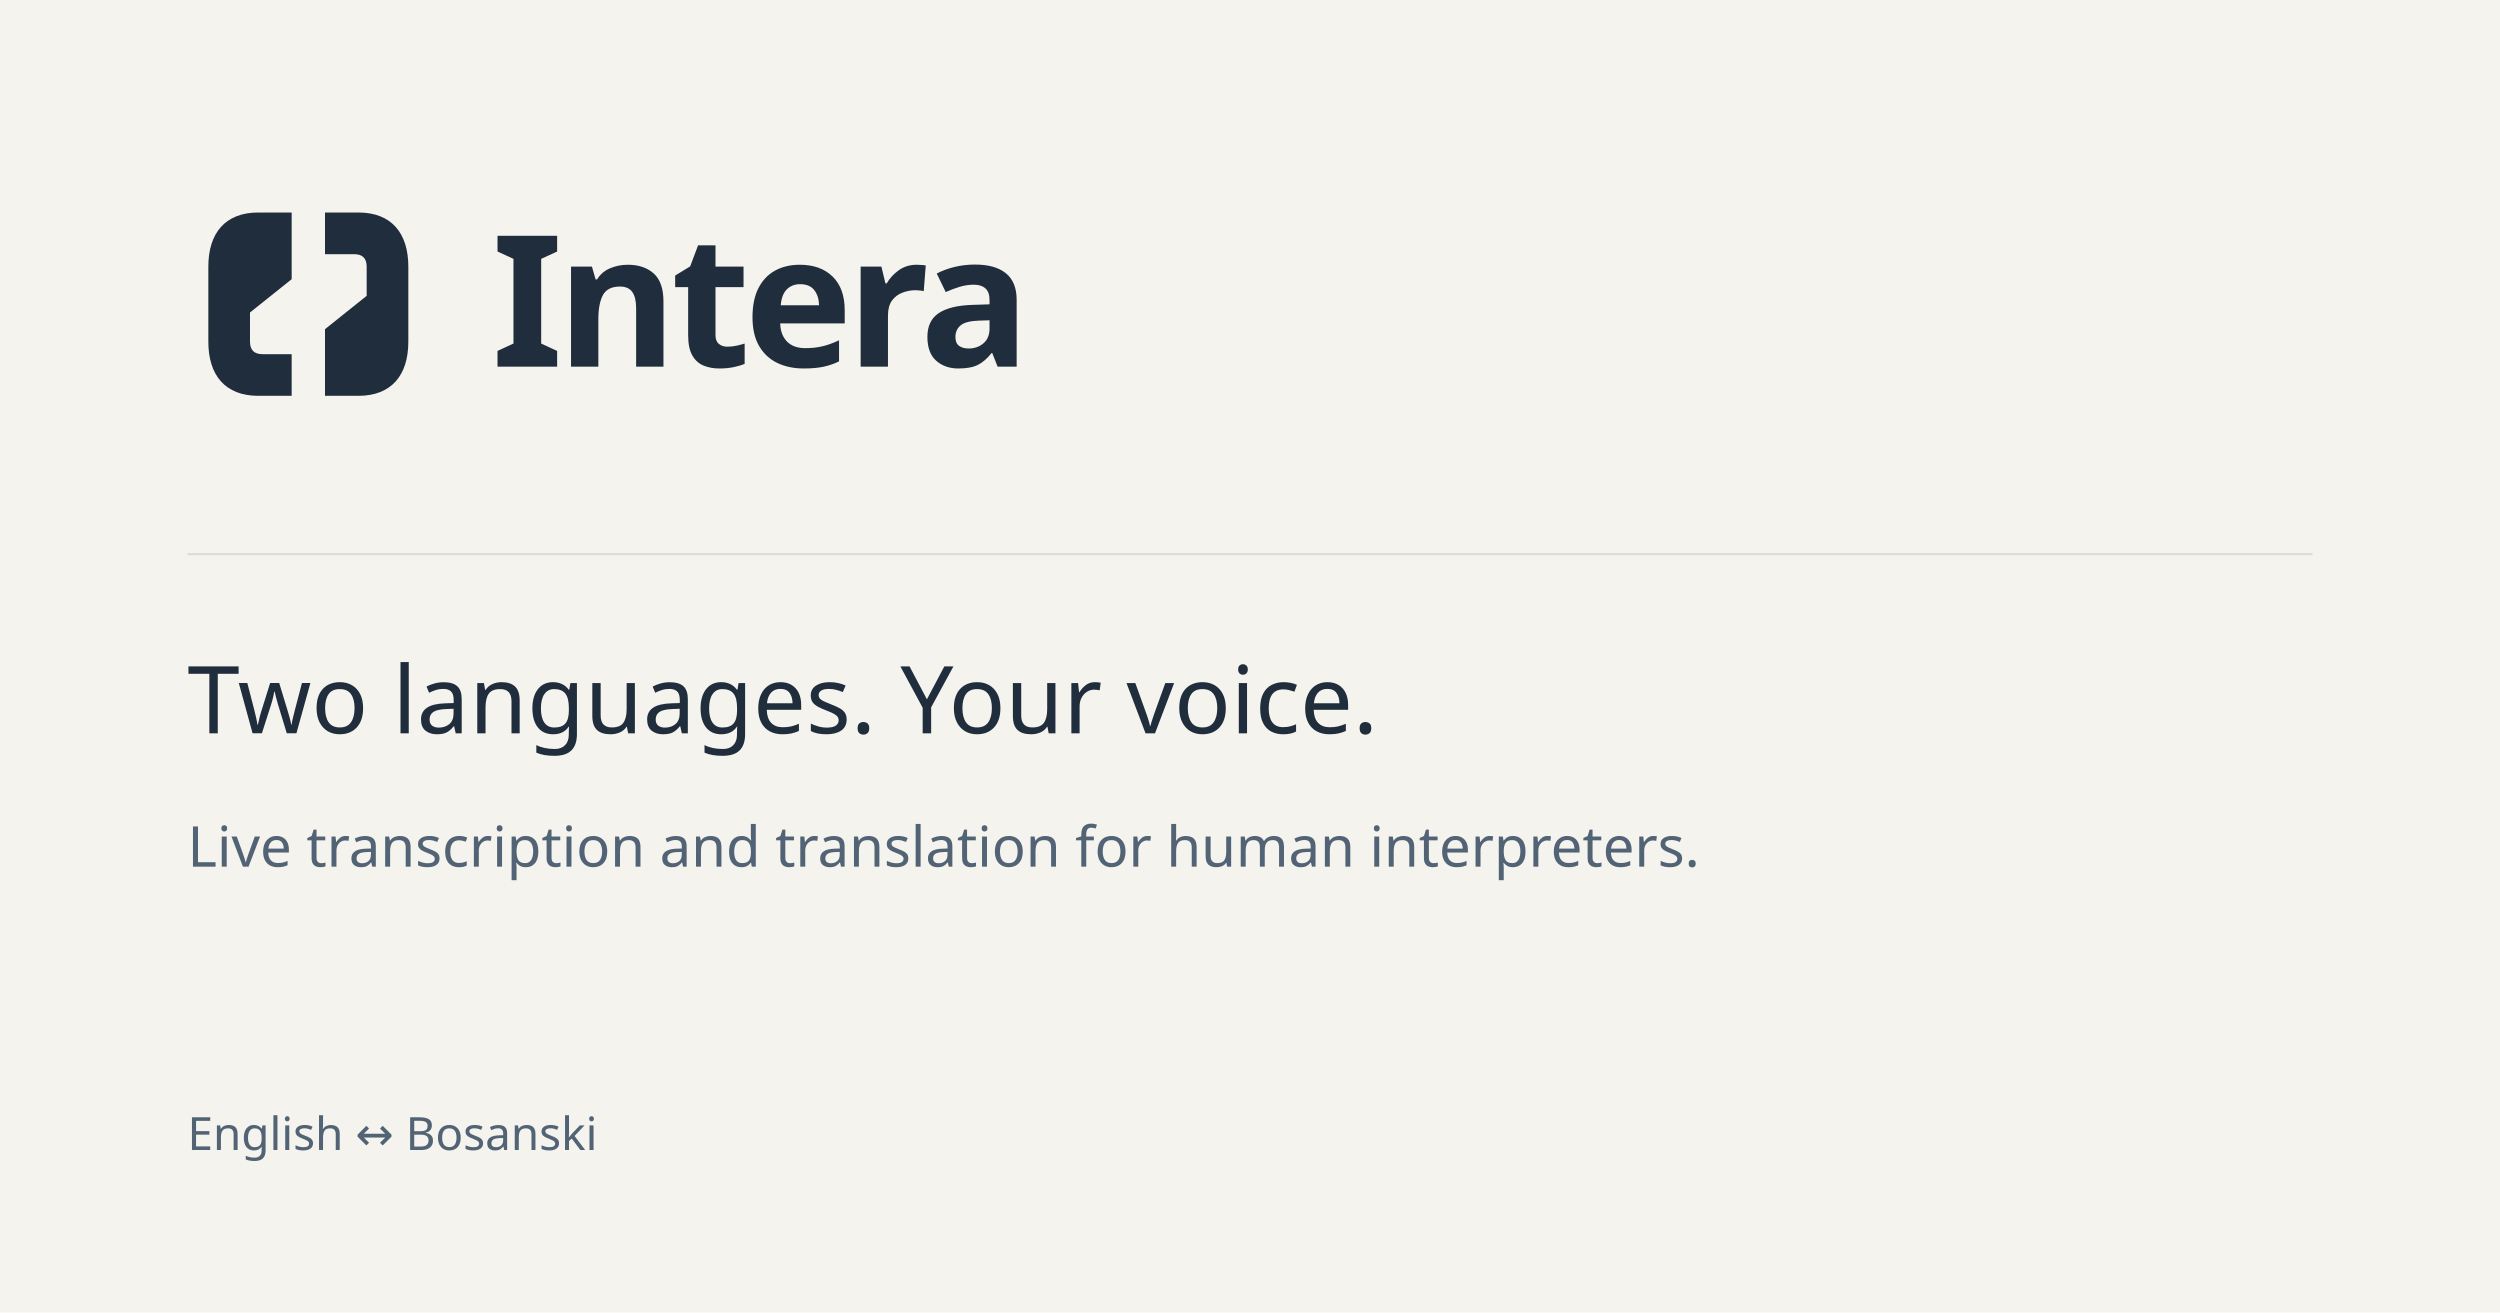
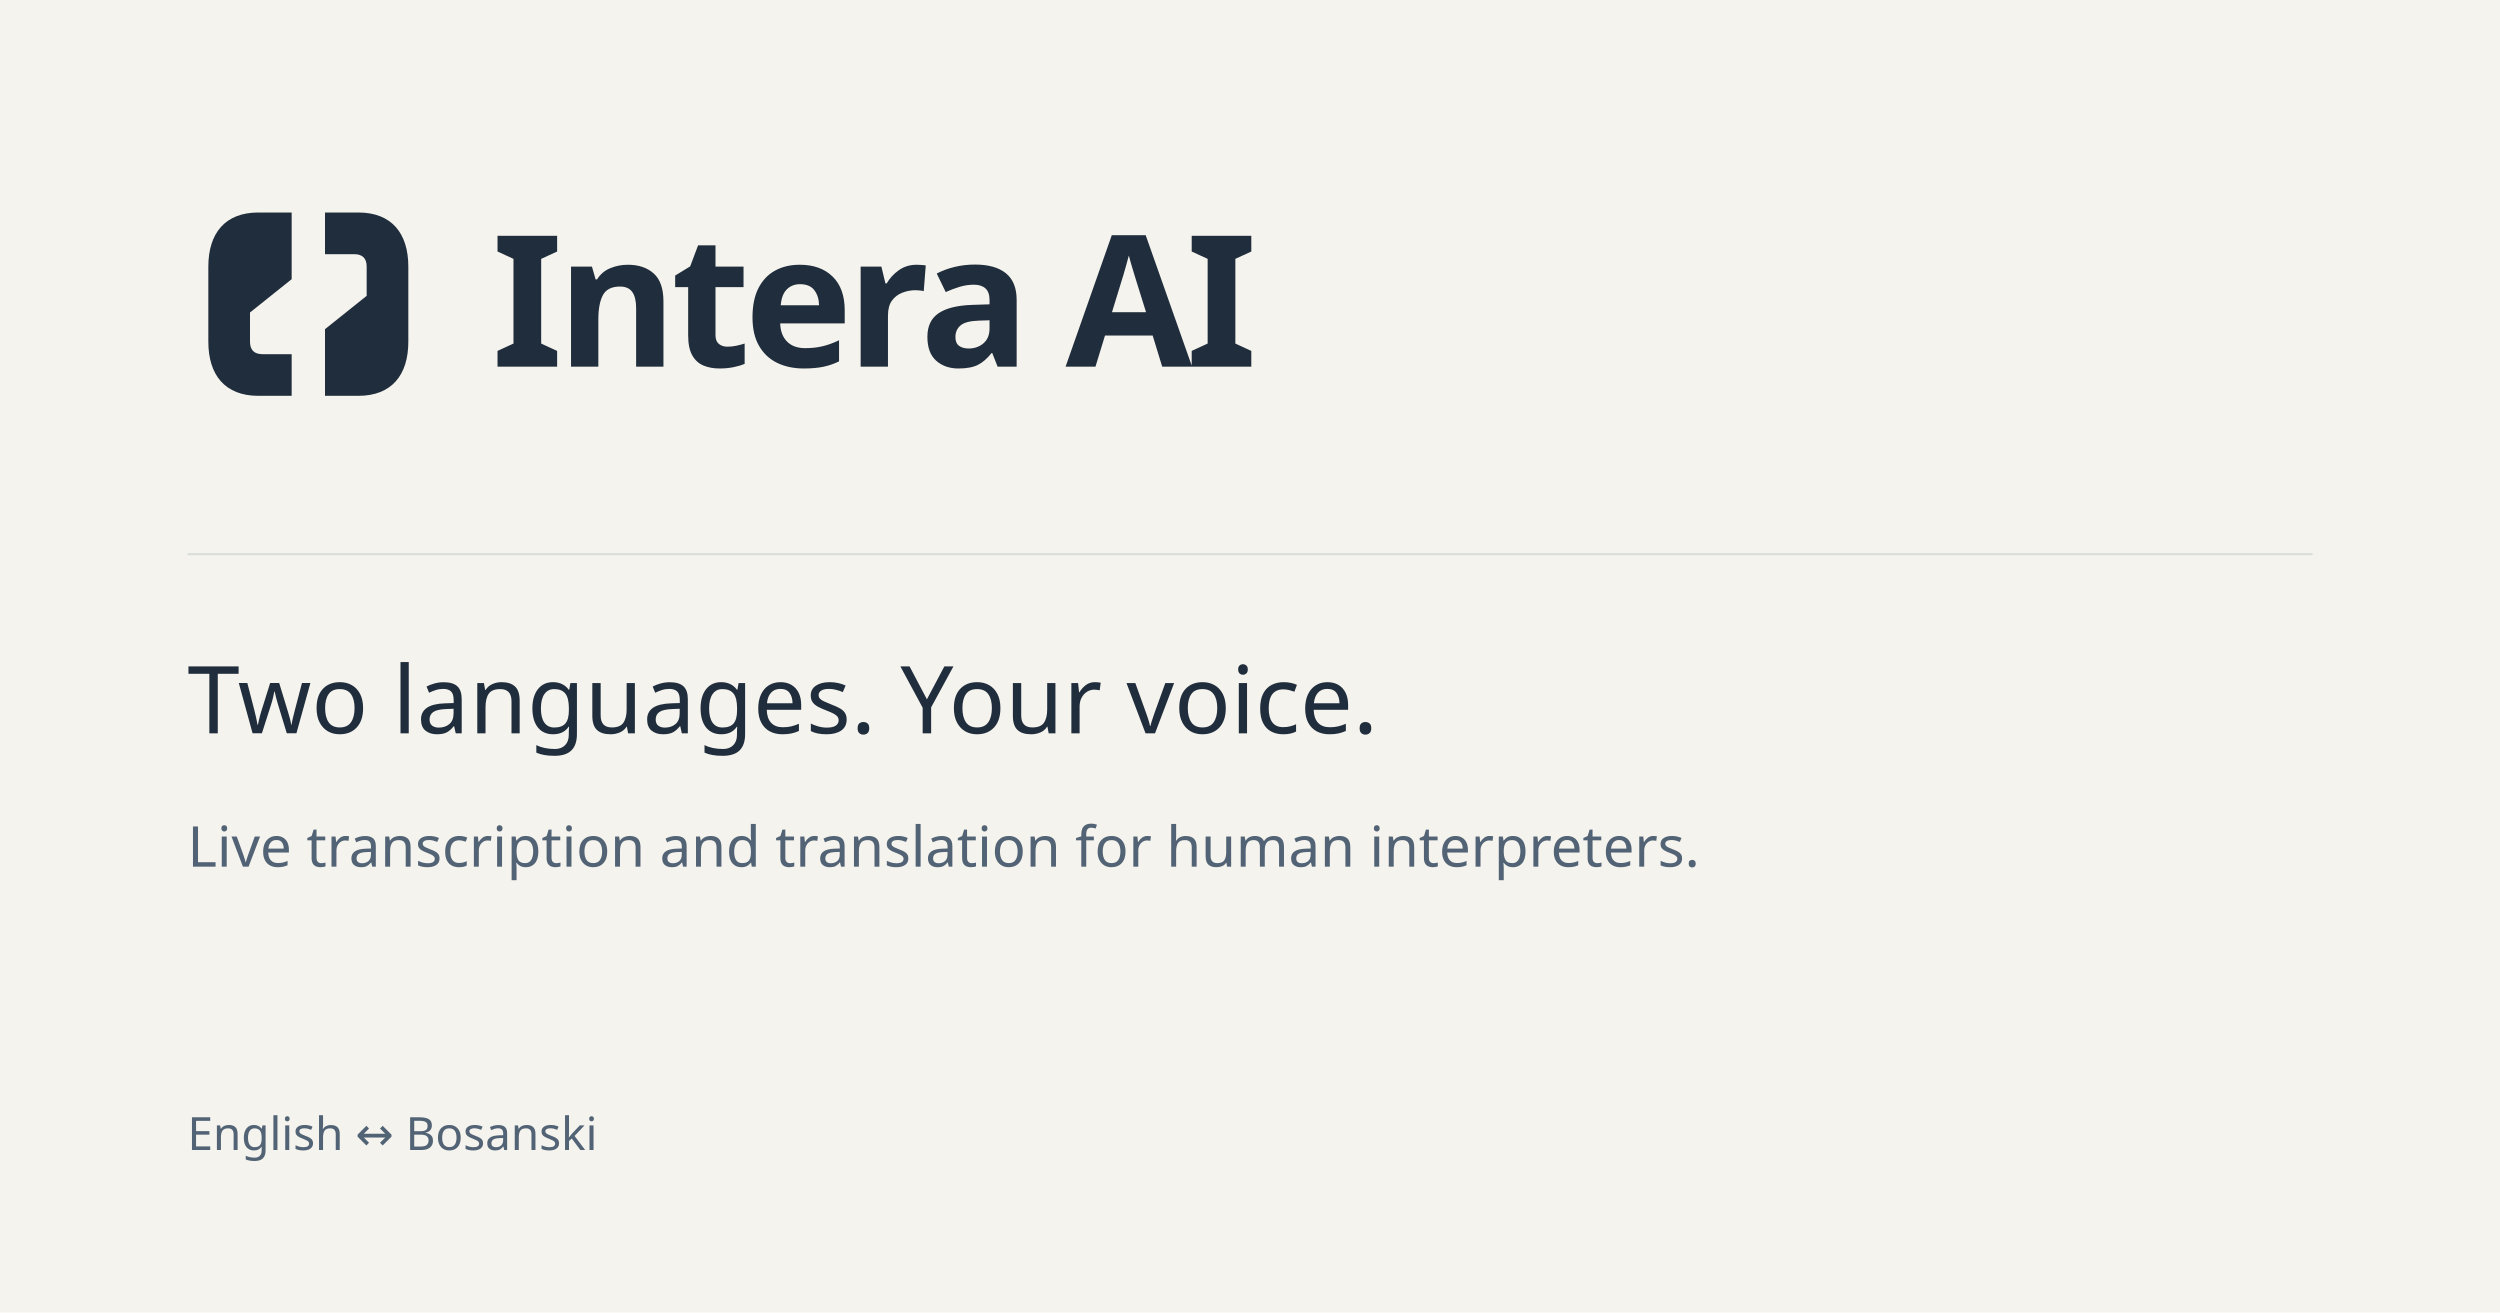
<svg xmlns="http://www.w3.org/2000/svg" width="1200" height="630" viewBox="0 0 1200 630">
  <rect width="1200" height="630" fill="#F5F3ED" />
  <g transform="translate(84 82) scale(2)">
    <path fill="#202D3C" d="M28 10H20C12 10 8 15 8 23V41C8 49 12 54 20 54H28V44H21C19 44 18 43 18 41V34L28 26V10Z" />
    <path fill="#202D3C" d="M36 54H44C52 54 56 49 56 41V23C56 15 52 10 44 10H36V20H43C45 20 46 21 46 23V30L36 38V54Z" />
  </g>
-   <text x="236" y="176" fill="#202D3C" font-family="Segoe UI, sans-serif" font-size="88" font-weight="600" letter-spacing="-3">Intera</text>
+   <text x="236" y="176" fill="#202D3C" font-family="Segoe UI, sans-serif" font-size="88" font-weight="600" letter-spacing="-3">Intera AI</text>
  <path d="M90 266H1110" stroke="#D9DDD9" />
  <text x="90" y="352" fill="#202D3C" font-family="Segoe UI, sans-serif" font-size="45">Two languages. Your voice.</text>
  <text x="90" y="416" fill="#526375" font-family="Segoe UI, sans-serif" font-size="27">Live transcription and translation for human interpreters.</text>
  <text x="90" y="552" fill="#526375" font-family="Segoe UI, sans-serif" font-size="22">English ↔ Bosanski</text>
</svg>
